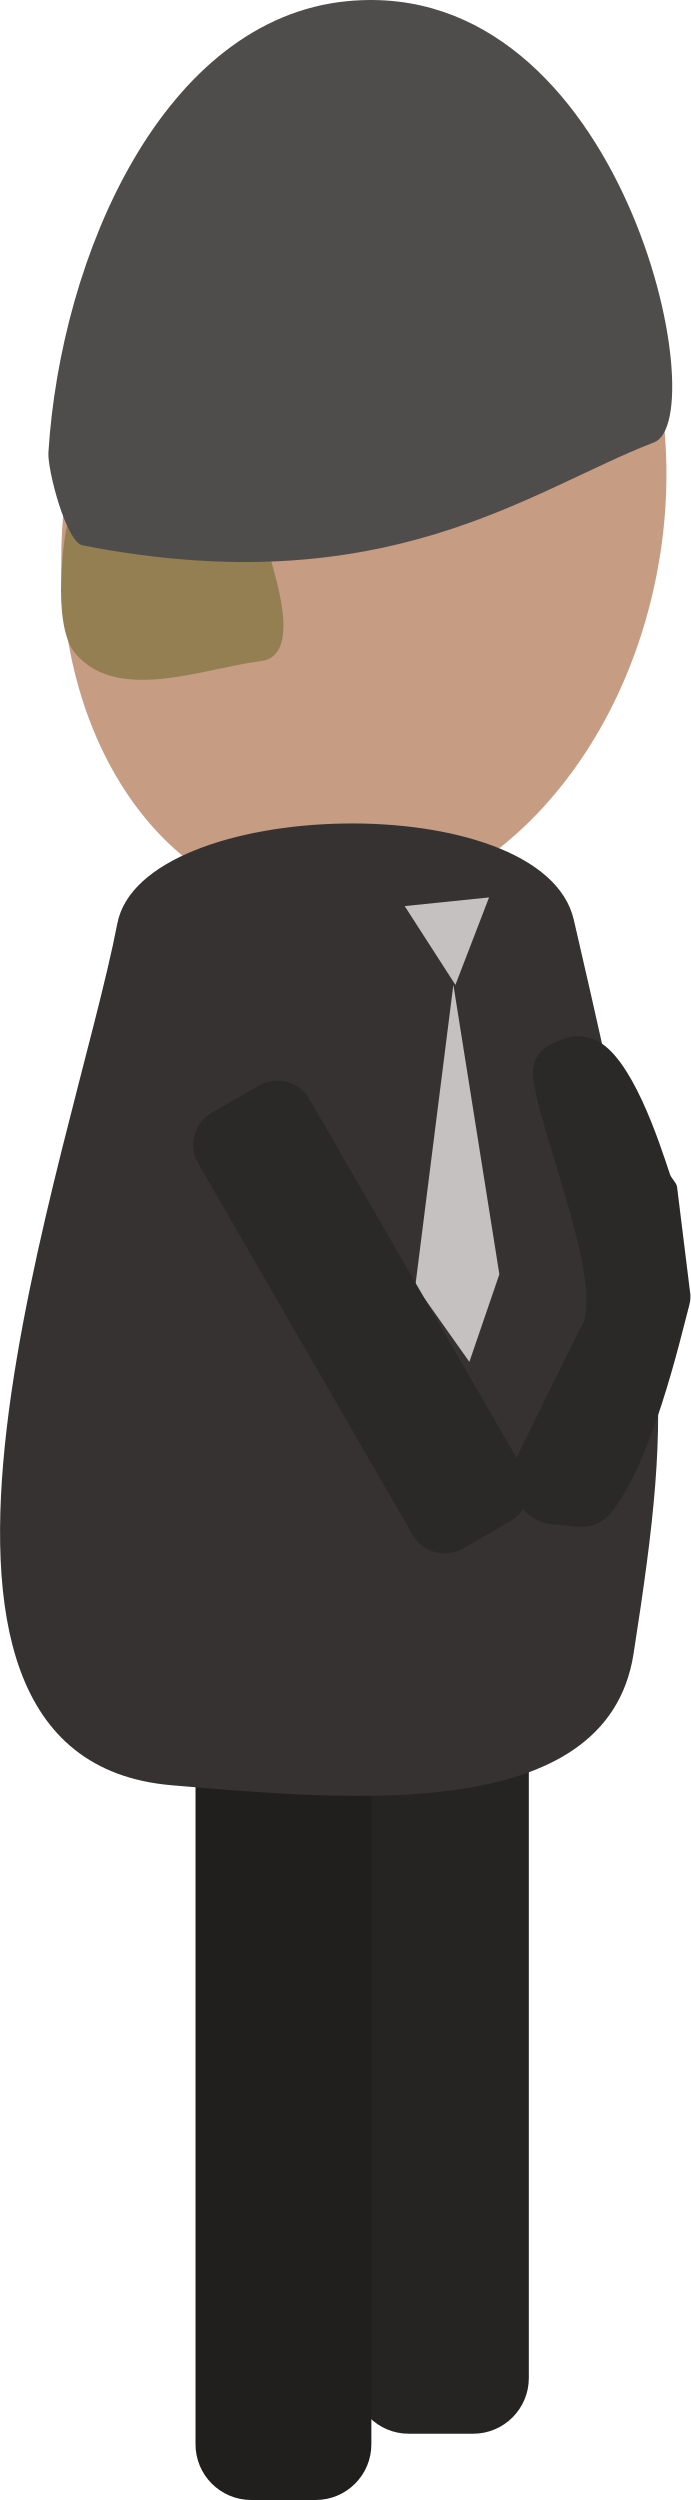
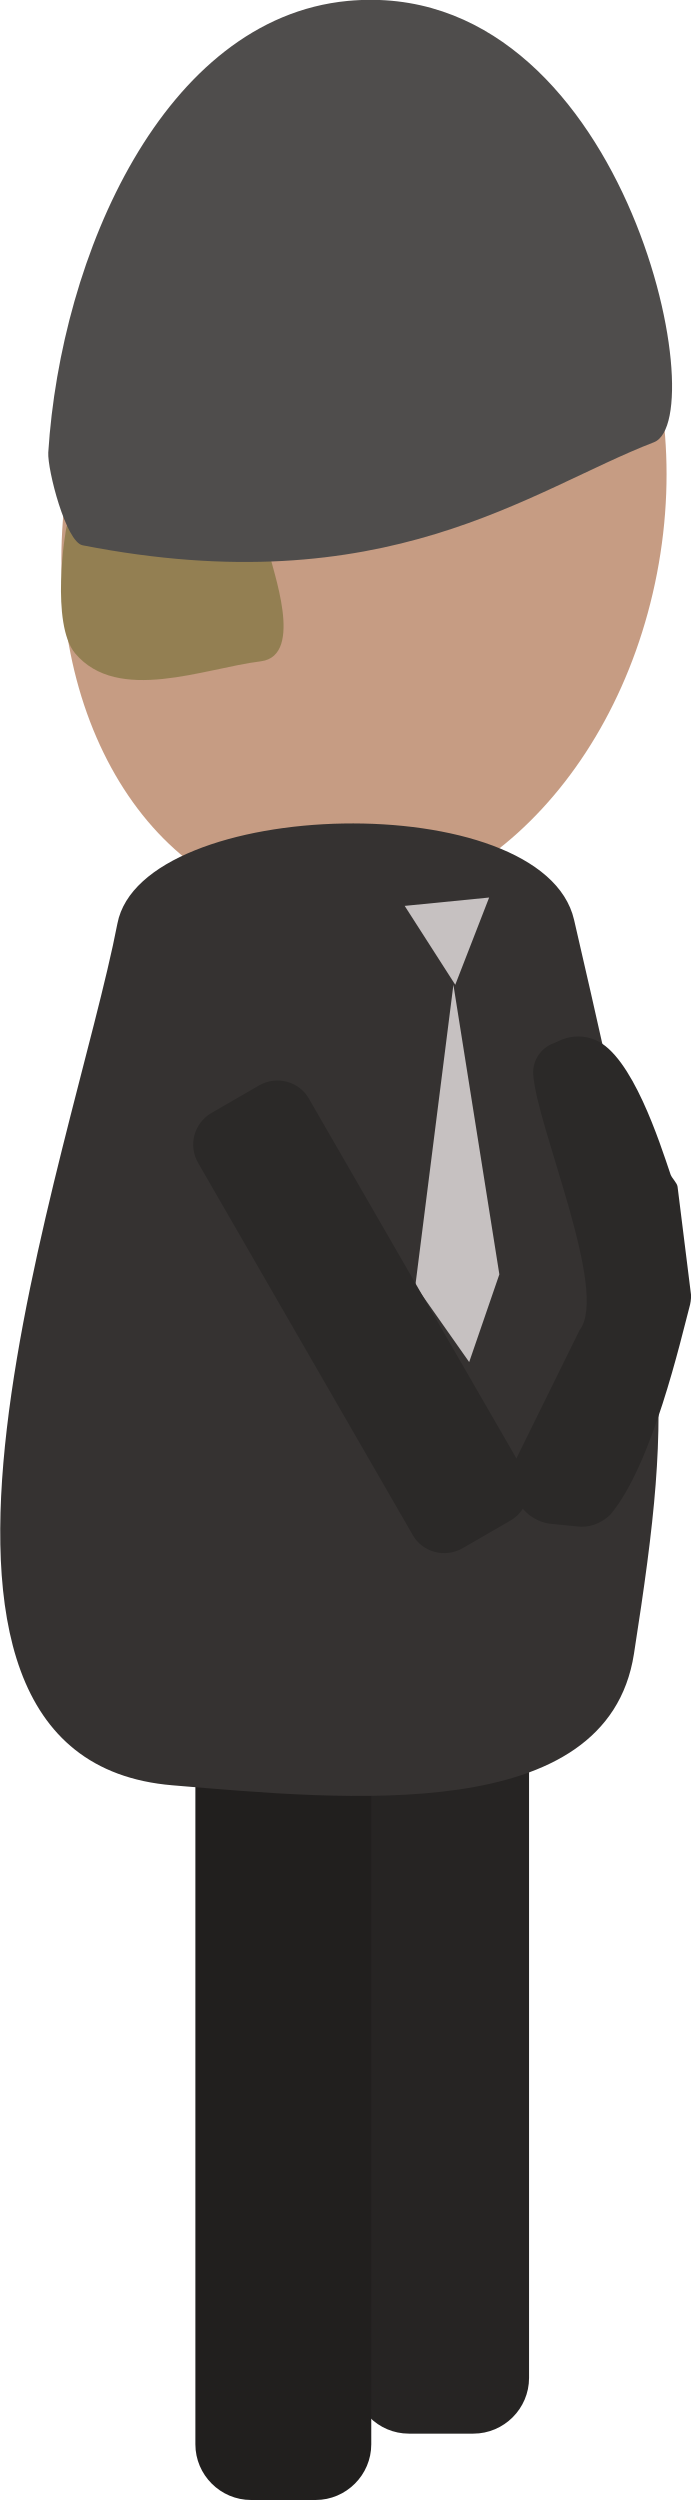
- <svg xmlns="http://www.w3.org/2000/svg" viewBox="0 0 148.82 538.69">
-   <defs>
-     <style>.cls-1{fill:#c69c83;}.cls-2{fill:#937f52;}.cls-3{fill:#4f4d4c;}.cls-4{fill:#262423;}.cls-5{fill:#211f1e;}.cls-6{fill:#353231;}.cls-7{fill:#c6c1c1;}.cls-8{fill:#2b2928;}</style>
-   </defs>
-   <g id="Layer_2" data-name="Layer 2">
-     <g id="Layer_2-2" data-name="Layer 2">
-       <ellipse class="cls-1" cx="78.4" cy="111.37" rx="85.55" ry="64.3" transform="translate(-45.81 167.24) rotate(-79.07)" />
-       <path class="cls-2" d="M58.09,119.3c.32,2.78,7.66,22-1.93,23.16-12.24,1.49-30.77,9.18-39.95-1.68-5.28-6.26-2.24-26.29-1.75-27.5" />
-       <path class="cls-3" d="M10.43,97.51c-.23,3.66,3.81,19.3,7.36,20,65.41,12.8,96.45-11.93,123.14-22.19,13.2-5.07-6.48-100.69-66-95.08C35.28,4,13.08,55,10.43,97.51Z" />
-       <rect class="cls-4" x="76.06" y="366.14" width="37.89" height="158.27" rx="12" ry="12" />
-       <rect class="cls-5" x="42.13" y="360.84" width="37.89" height="177.85" rx="12" ry="12" />
-       <path class="cls-6" d="M25.28,199c5.29-27.44,91.68-29.75,98.36-.81,20.59,89.19,21.87,100.51,12.87,158.19-5.79,37.07-62.08,31.42-99.4,28.31C-32.94,378.85,16,247.36,25.28,199Z" />
-       <polygon class="cls-7" points="87.2 195.24 105.38 193.37 98.13 212.22 87.2 195.24" />
-       <polyline class="cls-7" points="97.69 212.18 89.5 277 101.14 293.45 107.6 274.58" />
-       <rect class="cls-8" x="63.96" y="229.59" width="27.68" height="108.37" rx="7.94" ry="7.94" transform="translate(-131.47 76.92) rotate(-30)" />
-       <path class="cls-8" d="M124.18,328.94l-5-.48a9.81,9.81,0,0,1-5.12-1.94,10.29,10.29,0,0,1-3.19-11.42,5,5,0,0,1,.37-.9l13.59-27.64c6.43-8.27-9.3-43.91-10-55.06a6.68,6.68,0,0,1,4.36-6.68L121,224a9.5,9.5,0,0,1,7.2.06c7.9,3.3,13.89,22.17,16.17,29,.28.81,1.35,1.77,1.51,2.59l2.78,22.52a6.63,6.63,0,0,1-.1,2.91c-2,7.55-8.15,34.5-17.21,45.25A8.3,8.3,0,0,1,124.18,328.94Z" />
+ <svg xmlns="http://www.w3.org/2000/svg" version="1.1" baseProfile="tiny" id="Layer_1" x="0px" y="0px" width="148.8px" height="538.7px" viewBox="0 0 148.8 538.7" xml:space="preserve">
+   <g id="Layer_2_1_">
+     <g id="Layer_2-2">
+       <ellipse transform="matrix(0.1896 -0.9819 0.9819 0.1896 -45.8198 167.2433)" fill="#C69C83" cx="78.4" cy="111.4" rx="85.6" ry="64.3" />
+       <path fill="#937F52" d="M58.1,119.3c0.3,2.8,7.7,22-1.9,23.2c-12.2,1.5-30.8,9.2-40-1.7c-5.3-6.3-2.2-26.3-1.8-27.5" />
+       <path fill="#4F4D4C" d="M10.4,97.5c-0.2,3.7,3.8,19.3,7.4,20c65.4,12.8,96.4-11.9,123.1-22.2c13.2-5.1-6.5-100.7-66-95.1    C35.3,4,13.1,55,10.4,97.5z" />
+       <path fill="#262423" d="M88.1,366.1h13.9c6.6,0,12,5.4,12,12v134.3c0,6.6-5.4,12-12,12H88.1c-6.6,0-12-5.4-12-12V378.1    C76.1,371.5,81.4,366.1,88.1,366.1z" />
+       <path fill="#211F1E" d="M54.1,360.8H68c6.6,0,12,5.4,12,12v153.9c0,6.6-5.4,12-12,12H54.1c-6.6,0-12-5.4-12-12V372.8    C42.1,366.2,47.5,360.8,54.1,360.8z" />
+       <path fill="#353231" d="M25.3,199c5.3-27.4,91.7-29.8,98.4-0.8c20.6,89.2,21.9,100.5,12.9,158.2c-5.8,37.1-62.1,31.4-99.4,28.3    C-32.9,378.9,16,247.4,25.3,199z" />
+       <polygon fill="#C6C1C1" points="87.2,195.2 105.4,193.4 98.1,212.2   " />
+       <polyline fill="#C6C1C1" points="97.7,212.2 89.5,277 101.1,293.5 107.6,274.6   " />
+       <path fill="#2B2928" d="M45.6,239.8l10.2-5.9c3.8-2.2,8.7-0.9,10.8,2.9l46.2,80.1c2.2,3.8,0.9,8.7-2.9,10.8l-10.2,5.9    c-3.8,2.2-8.7,0.9-10.8-2.9l-46.2-80.1C40.5,246.8,41.8,242,45.6,239.8z" />
+       <path fill="#2B2928" d="M124.2,328.9l-5-0.5c-1.9-0.1-3.6-0.8-5.1-1.9c-3.4-2.7-4.6-7.3-3.2-11.4c0.1-0.3,0.2-0.6,0.4-0.9    l13.6-27.6c6.4-8.3-9.3-43.9-10-55.1c-0.2-2.9,1.6-5.7,4.4-6.7l1.8-0.8c2.3-0.9,4.9-0.9,7.2,0.1c7.9,3.3,13.9,22.2,16.2,29    c0.3,0.8,1.4,1.8,1.5,2.6l2.8,22.5c0.2,1,0.1,2-0.1,2.9c-2,7.5-8.1,34.5-17.2,45.3C129.5,328.3,126.9,329.3,124.2,328.9z" />
    </g>
  </g>
</svg>
